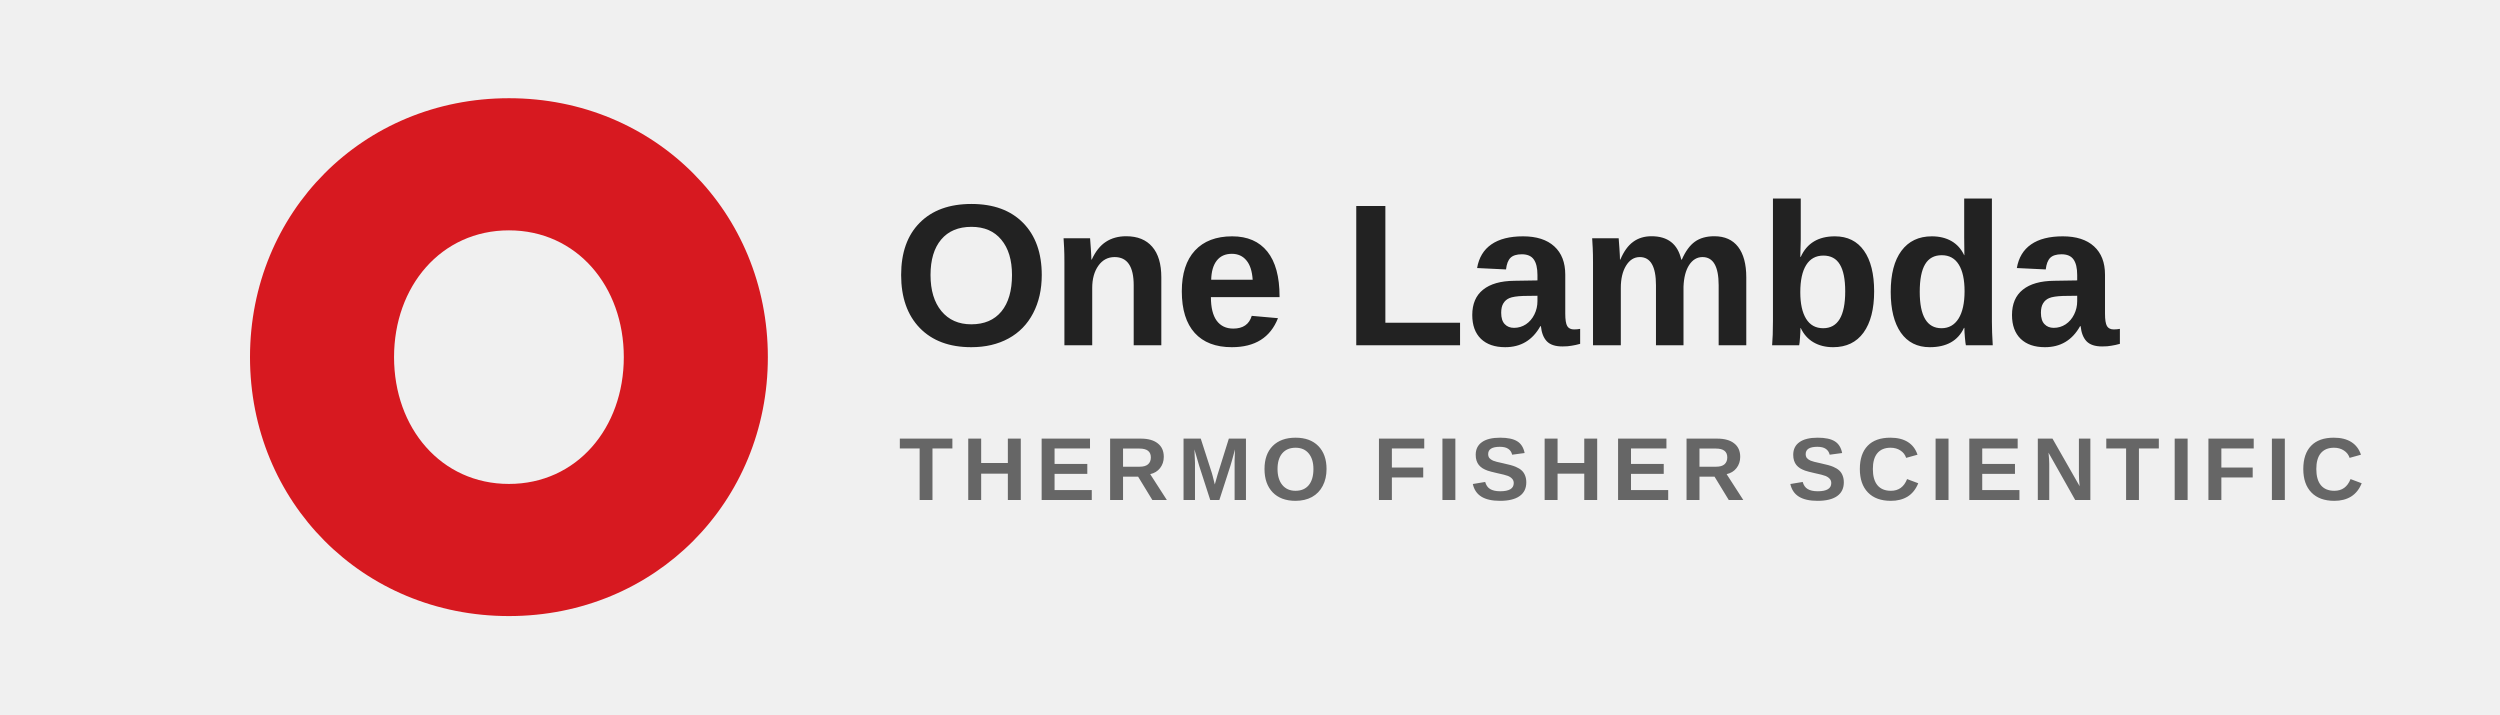
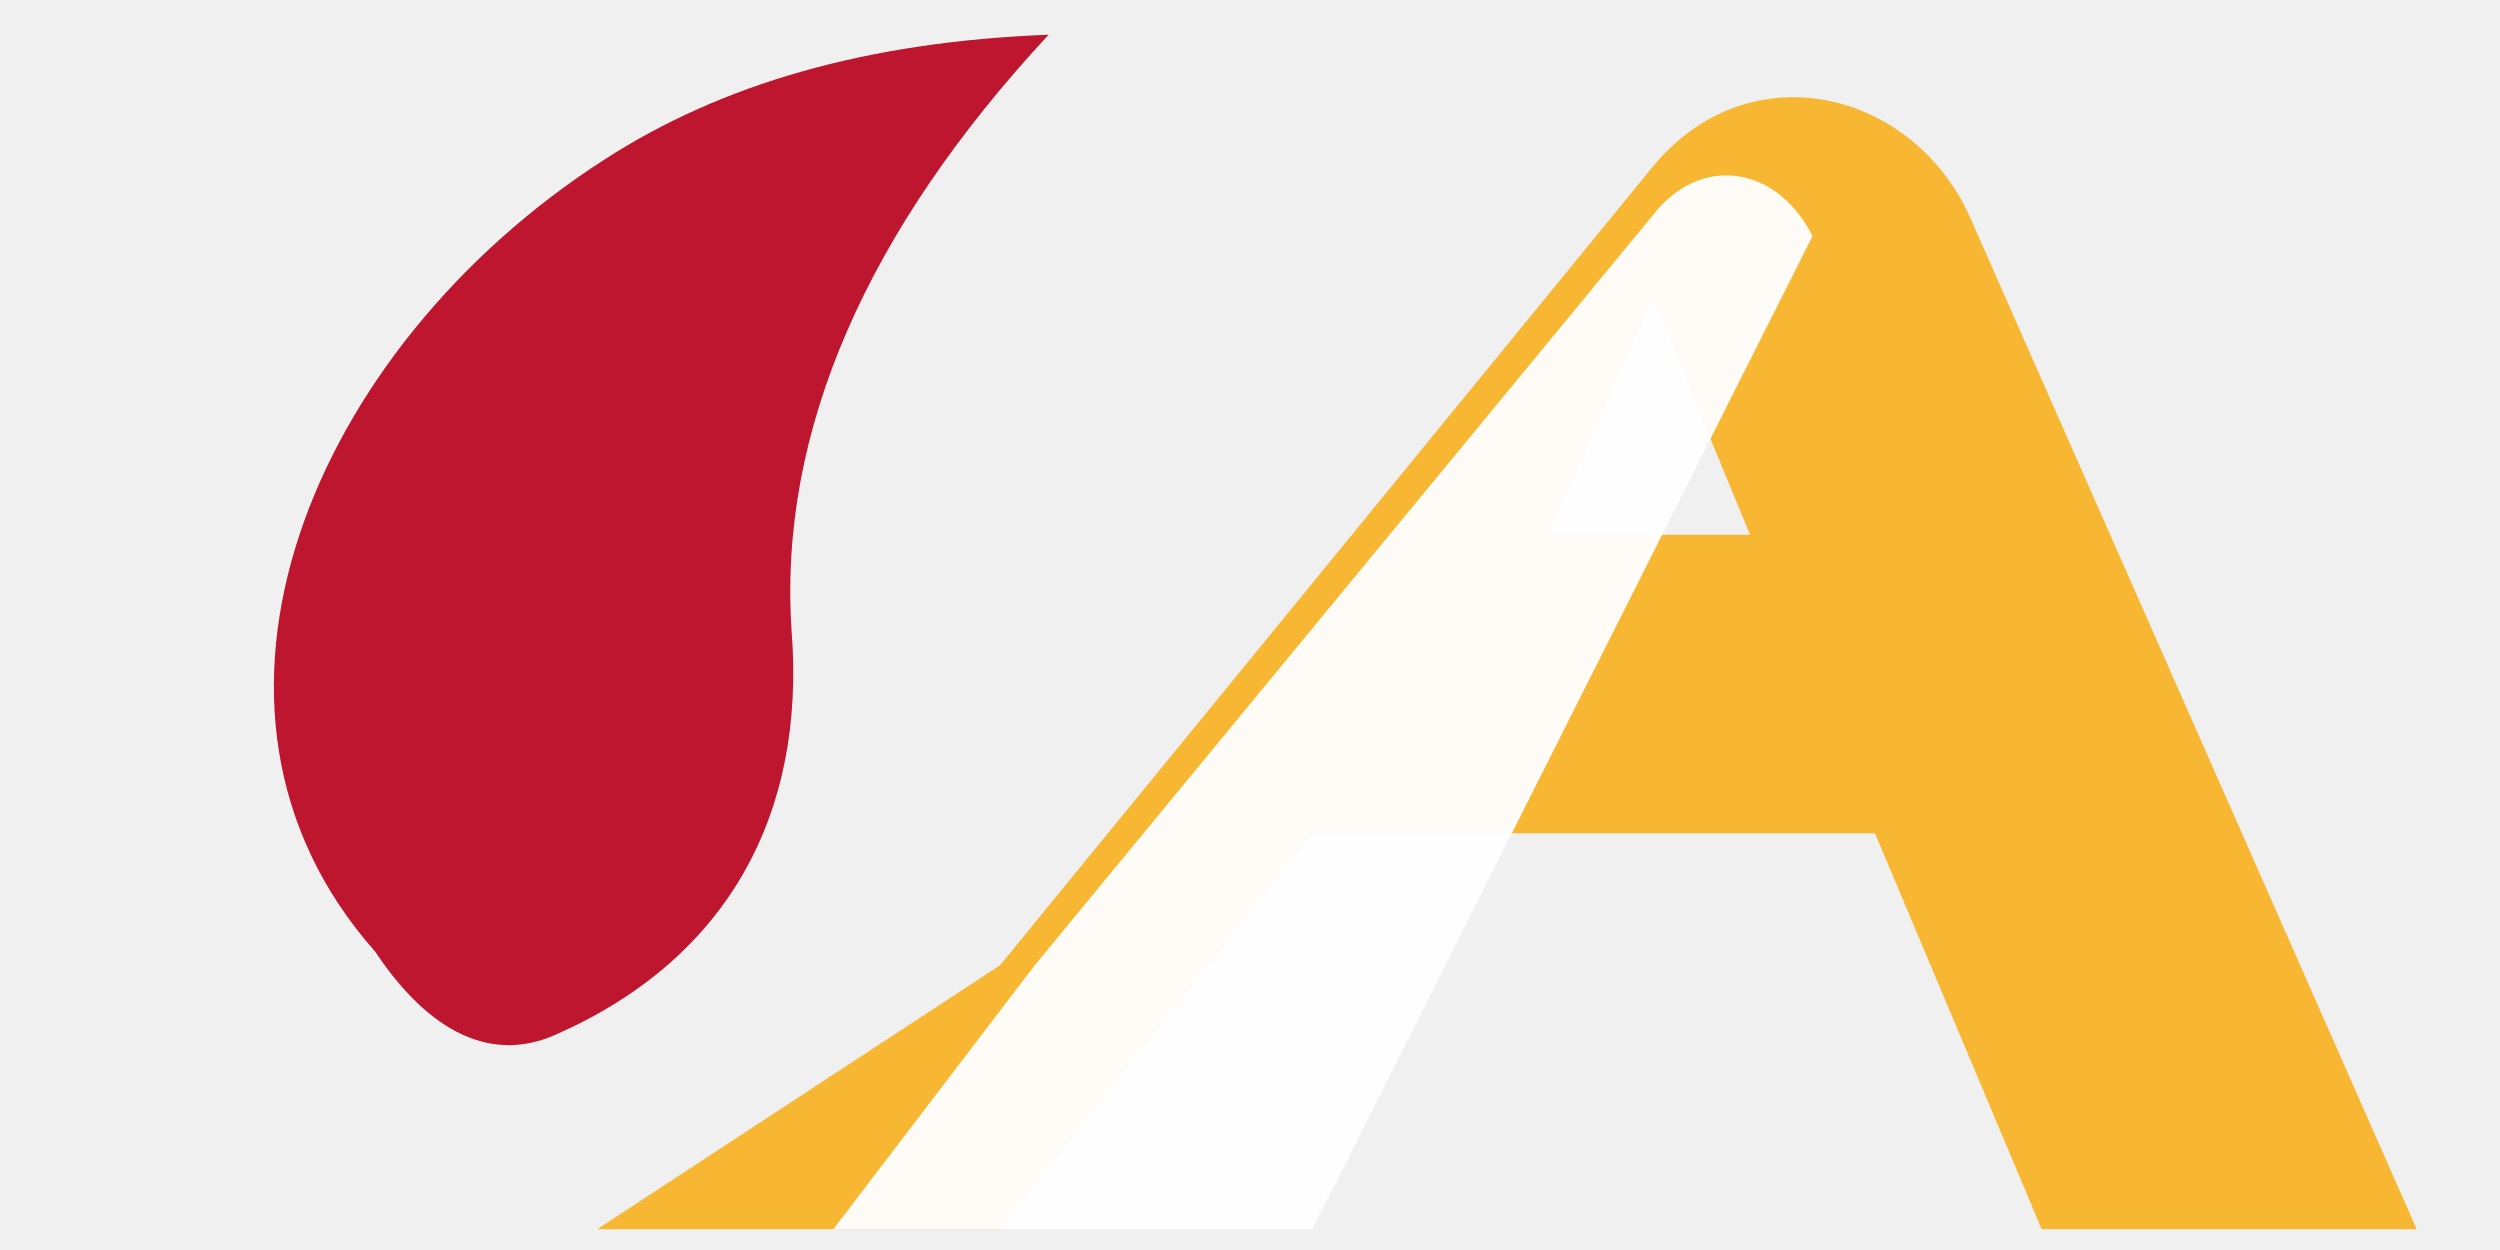
- <svg xmlns="http://www.w3.org/2000/svg" viewBox="0 0 420 120" role="img" aria-label="One Lambda">
-   <path d="M42 60c0-24.3 18.9-43.5 43.5-43.5S129 35.7 129 60s-18.9 43.5-43.5 43.5S42 84.3 42 60Zm24.2 0c0 11.9 7.9 21.3 19.3 21.3s19.3-9.4 19.3-21.3-7.9-21.3-19.3-21.3S66.2 48.1 66.2 60Z" fill="#d71920" />
-   <text x="150" y="58" font-family="Arial, Helvetica, sans-serif" font-size="34" font-weight="800" fill="#222222">One Lambda</text>
-   <text x="151" y="84" font-family="Arial, Helvetica, sans-serif" font-size="15" font-weight="700" letter-spacing="1.5" fill="#666666">THERMO FISHER SCIENTIFIC</text>
+ <svg xmlns="http://www.w3.org/2000/svg" viewBox="0 0 360 180" role="img" aria-label="One Lambda">
+   <path d="M54 137c-31-35-9-87 33-114 17-11 38-17 64-18-26 28-39 57-37 86 2 26-9 47-34 58-9 4-18 0-26-12Z" fill="#bf1630" />
+   <path d="M144 139 238 24c14-17 38-11 46 8l64 145h-54l-24-57h-81l-45 57h-58Zm79-62h29l-14-34-15 34Z" fill="#f7b733" />
+   <path d="M149 139 238 31c7-9 18-7 23 3L189 177h-69l29-38Z" fill="#ffffff" opacity=".96" />
</svg>
